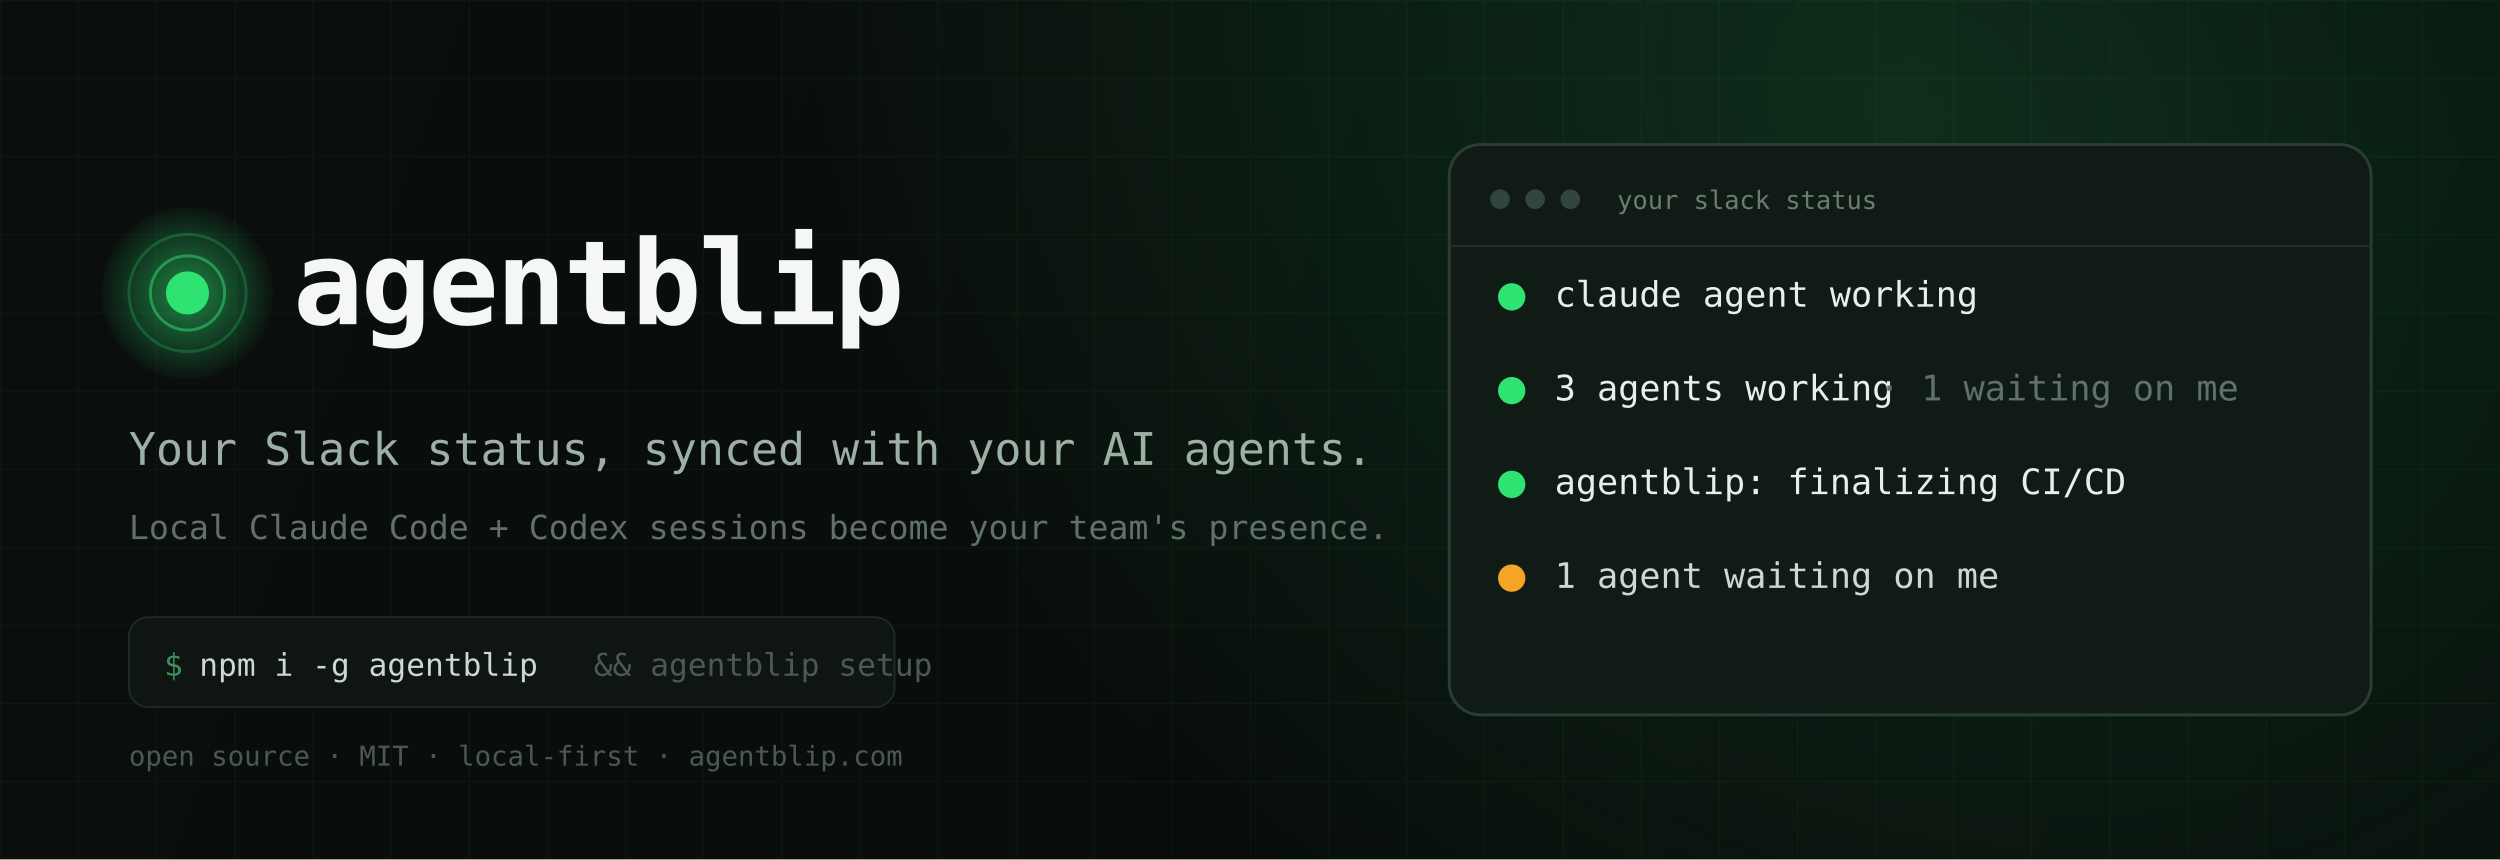
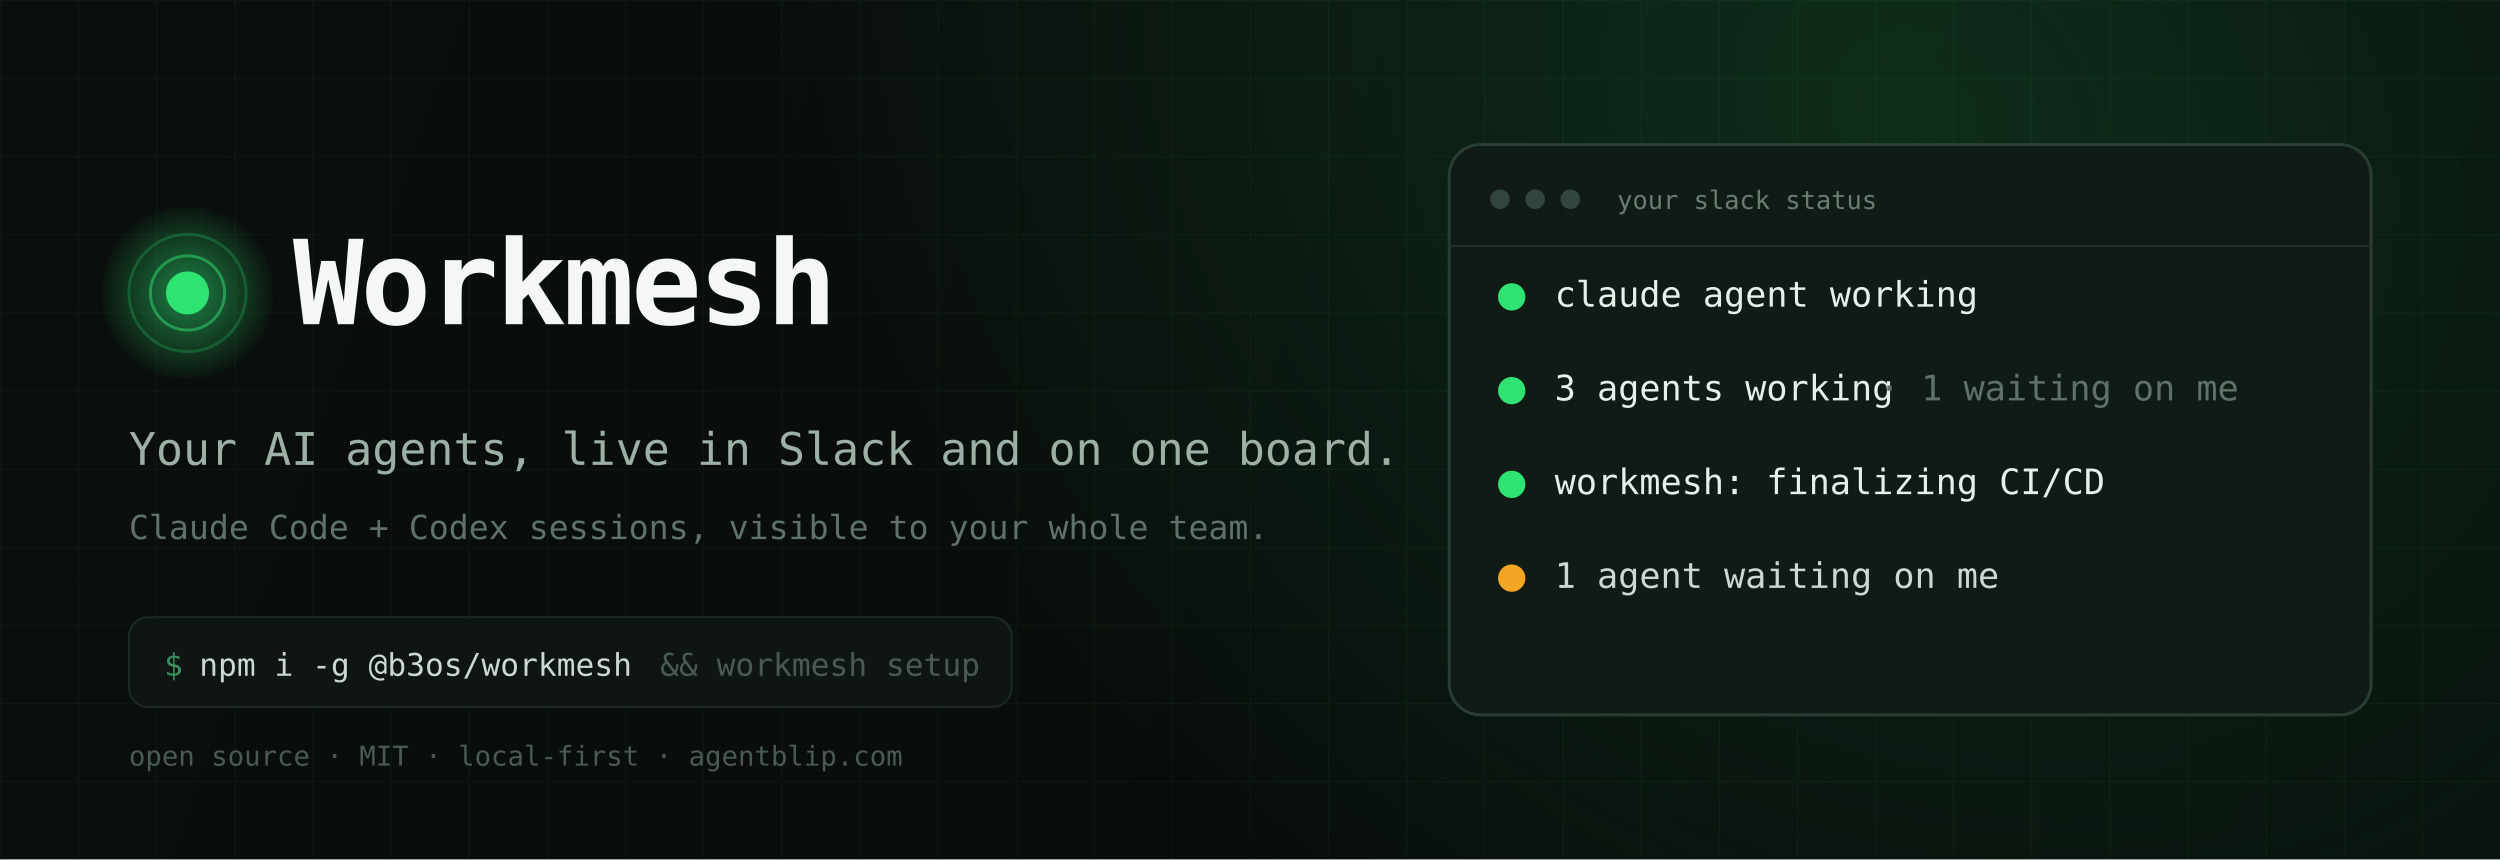
<svg xmlns="http://www.w3.org/2000/svg" width="1280" height="440" viewBox="0 0 1280 440" fill="none" font-family="ui-monospace, 'SF Mono', 'JetBrains Mono', Menlo, monospace">
  <defs>
    <linearGradient id="bg" x1="0" y1="0" x2="1280" y2="440" gradientUnits="userSpaceOnUse">
      <stop stop-color="#0a0f0d" />
      <stop offset="1" stop-color="#070a09" />
    </linearGradient>
    <radialGradient id="glow" cx="0" cy="0" r="1" gradientTransform="translate(980 60) rotate(130) scale(520 640)" gradientUnits="userSpaceOnUse">
      <stop stop-color="#2fe373" stop-opacity="0.16" />
      <stop offset="1" stop-color="#2fe373" stop-opacity="0" />
    </radialGradient>
    <radialGradient id="blipGlow" cx="0" cy="0" r="1" gradientTransform="translate(96 150) scale(46)" gradientUnits="userSpaceOnUse">
      <stop stop-color="#2fe373" stop-opacity="0.55" />
      <stop offset="1" stop-color="#2fe373" stop-opacity="0" />
    </radialGradient>
    <pattern id="grid" width="40" height="40" patternUnits="userSpaceOnUse">
      <path d="M40 0H0V40" fill="none" stroke="#2fe373" stroke-opacity="0.05" stroke-width="1" />
    </pattern>
  </defs>
  <rect width="1280" height="440" fill="url(#bg)" />
  <rect width="1280" height="440" fill="url(#grid)" />
  <rect width="1280" height="440" fill="url(#glow)" />
  <g>
    <circle cx="96" cy="150" r="44" fill="url(#blipGlow)" />
    <circle cx="96" cy="150" r="11" fill="#2fe373" />
    <circle cx="96" cy="150" r="19" fill="none" stroke="#2fe373" stroke-opacity="0.5" stroke-width="1.5" />
    <circle cx="96" cy="150" r="30" fill="none" stroke="#2fe373" stroke-opacity="0.22" stroke-width="1.5" />
-     <text x="150" y="166" font-size="60" font-weight="700" letter-spacing="-1.5" fill="#f4f7f5">agentblip</text>
-     <text x="66" y="238" font-size="23" fill="#9db0a6">Your Slack status, synced with your AI agents.</text>
-     <text x="66" y="276" font-size="17" fill="#5f7168">Local Claude Code + Codex sessions become your team's presence.</text>
+     <text x="150" y="166" font-size="60" font-weight="700" letter-spacing="-1.5" fill="#f4f7f5">Workmesh</text>
+     <text x="66" y="238" font-size="23" fill="#9db0a6">Your AI agents, live in Slack and on one board.</text>
+     <text x="66" y="276" font-size="17" fill="#5f7168">Claude Code + Codex sessions, visible to your whole team.</text>
    <g transform="translate(66 316)">
-       <rect width="392" height="46" rx="10" fill="#0e1512" stroke="#1c2a24" />
+       <rect width="452" height="46" rx="10" fill="#0e1512" stroke="#1c2a24" />
      <text x="18" y="30" font-size="16" fill="#3a8f5f">$</text>
-       <text x="36" y="30" font-size="16" fill="#cdd8d2">npm i -g agentblip</text>
-       <text x="238" y="30" font-size="16" fill="#4a5a52">&amp;&amp; agentblip setup</text>
+       <text x="36" y="30" font-size="16" fill="#cdd8d2">npm i -g @b3os/workmesh</text>
+       <text x="272" y="30" font-size="16" fill="#4a5a52">&amp;&amp; workmesh setup</text>
    </g>
    <text x="66" y="392" font-size="14" fill="#4a5a52">open source · MIT · local-first · agentblip.com</text>
  </g>
  <g transform="translate(742 74)">
    <rect width="472" height="292" rx="16" fill="#111b16" stroke="#2a3d34" stroke-width="1.5" />
    <circle cx="26" cy="28" r="5" fill="#33463d" />
    <circle cx="44" cy="28" r="5" fill="#33463d" />
    <circle cx="62" cy="28" r="5" fill="#33463d" />
    <text x="86" y="33" font-size="13" fill="#6b7d73">your slack status</text>
    <line x1="0" y1="52" x2="472" y2="52" stroke="#223029" />
    <g transform="translate(24 78)">
      <circle cx="8" cy="0" r="7" fill="#2fe373" />
      <text x="30" y="5" font-size="18" fill="#e7efea">claude agent working</text>
    </g>
    <g transform="translate(24 126)">
      <circle cx="8" cy="0" r="7" fill="#2fe373" />
      <text x="30" y="5" font-size="18" fill="#e7efea">3 agents working</text>
      <text x="196" y="5" font-size="18" fill="#5f7168"> · 1 waiting on me</text>
    </g>
    <g transform="translate(24 174)">
      <circle cx="8" cy="0" r="7" fill="#2fe373" />
-       <text x="30" y="5" font-size="18" fill="#e7efea">agentblip: finalizing CI/CD</text>
+       <text x="30" y="5" font-size="18" fill="#e7efea">workmesh: finalizing CI/CD</text>
    </g>
    <g transform="translate(24 222)">
      <circle cx="8" cy="0" r="7" fill="#f5a524" />
      <text x="30" y="5" font-size="18" fill="#cdd8d2">1 agent waiting on me</text>
    </g>
  </g>
</svg>
